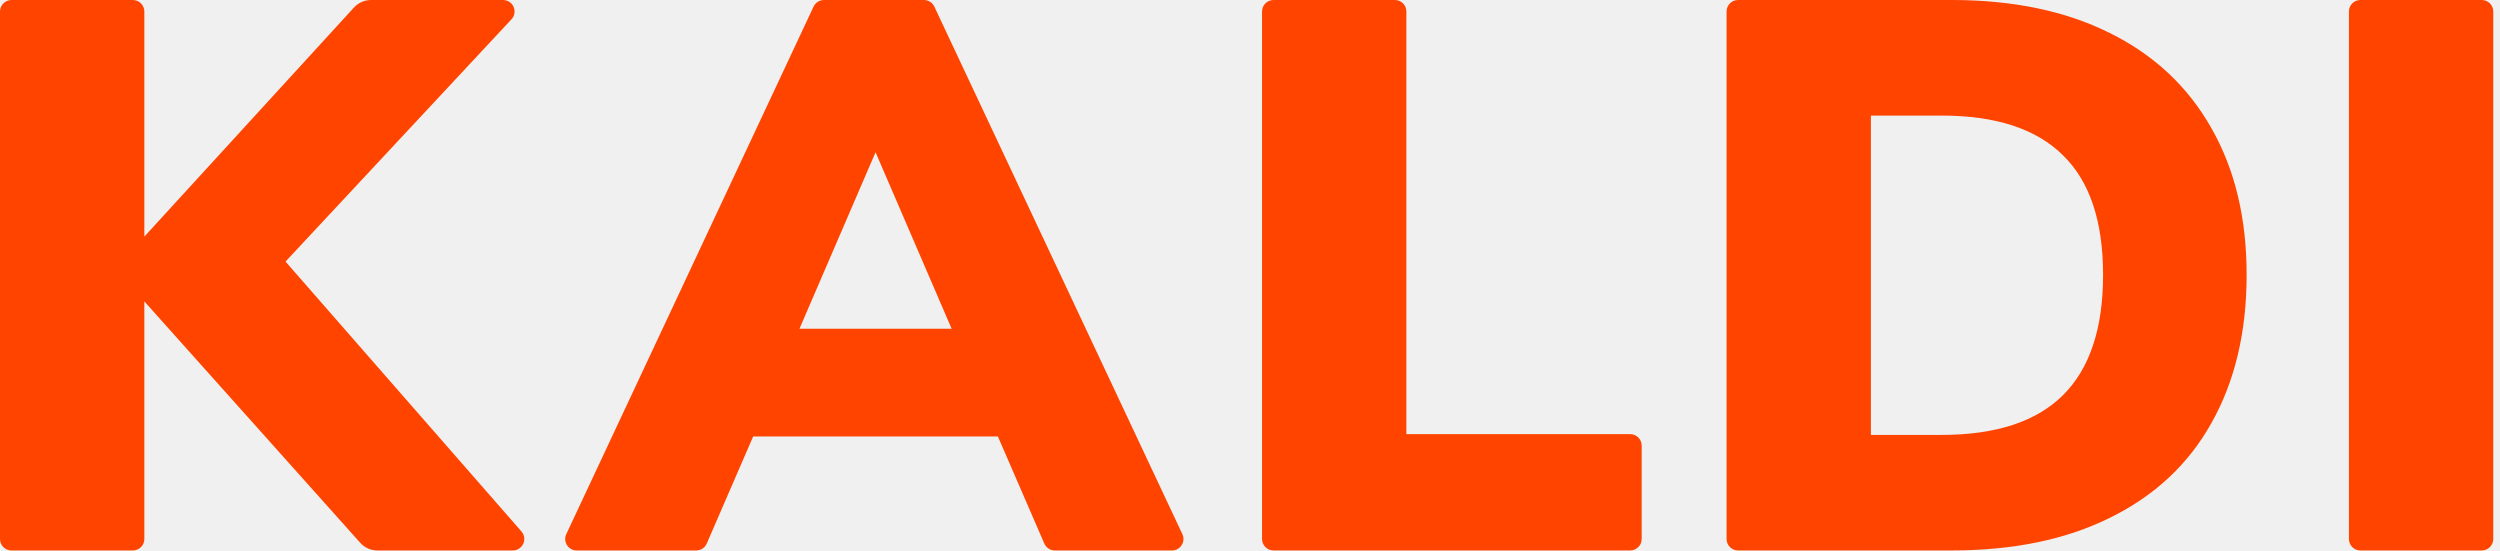
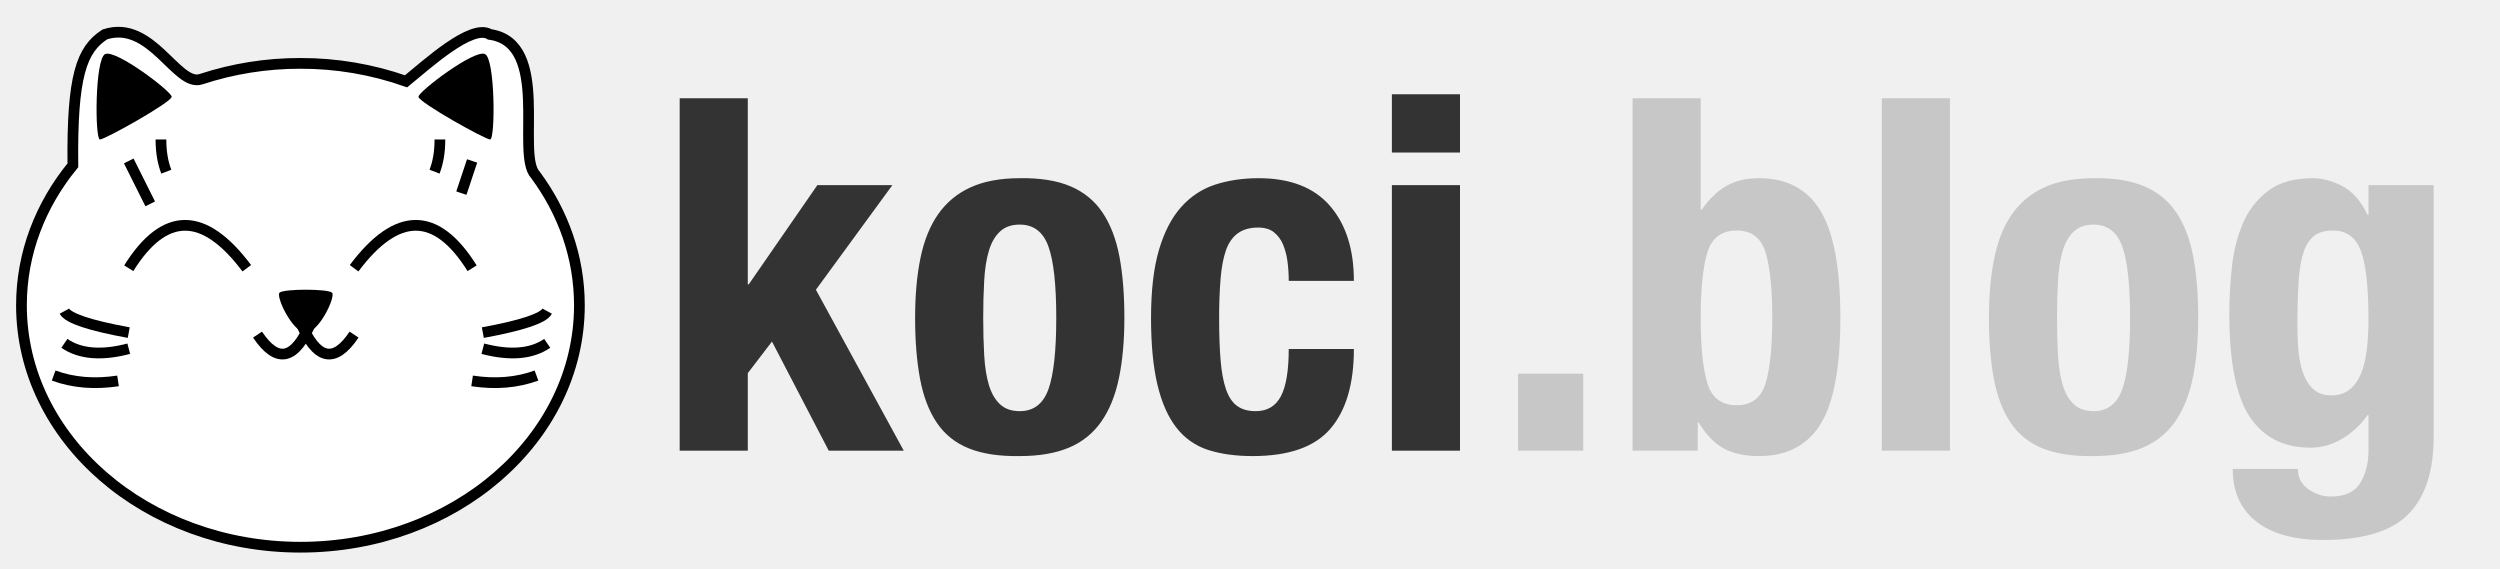
- <svg xmlns="http://www.w3.org/2000/svg" xmlns:xlink="http://www.w3.org/1999/xlink" viewBox="0 0 109 24">
-   <g transform="translate(-1470)">
-     <g style="mix-blend-mode:normal" transform="translate(1470)" fill="#f40">
-       <use xlink:href="#b" style="mix-blend-mode:normal" />
-       <use xlink:href="#c" style="mix-blend-mode:normal" />
-       <use xlink:href="#d" style="mix-blend-mode:normal" />
-       <use xlink:href="#e" style="mix-blend-mode:normal" />
-       <use xlink:href="#f" style="mix-blend-mode:normal" />
-     </g>
+ <svg width="233" height="53">
+   <g fill="none" fill-rule="evenodd">
+     <path d="M69.694 9.156v17.342h.092l6.394-9.246h6.992l-7.13 9.752L84.23 42h-6.992l-5.29-10.166-2.254 2.944V42h-6.348V9.156h6.348zm21.942 20.47c0 1.257.03 2.423.092 3.496.061 1.073.207 1.993.437 2.76.23.767.575 1.365 1.035 1.794.46.43 1.073.644 1.84.644 1.288 0 2.177-.675 2.668-2.024.49-1.35.736-3.573.736-6.67s-.245-5.32-.736-6.67c-.49-1.35-1.38-2.024-2.668-2.024-.767 0-1.38.215-1.84.644-.46.43-.805 1.027-1.035 1.794-.23.767-.376 1.687-.437 2.76a61.546 61.546 0 00-.092 3.496zm-6.348 0c0-2.116.169-3.987.506-5.612.337-1.625.89-2.982 1.656-4.071a7.345 7.345 0 013.013-2.484c1.242-.567 2.768-.851 4.577-.851 1.901-.03 3.48.222 4.738.759 1.257.537 2.254 1.357 2.99 2.461.736 1.104 1.257 2.469 1.564 4.094.307 1.625.46 3.527.46 5.704 0 2.116-.169 3.987-.506 5.612-.337 1.625-.89 2.982-1.656 4.071a6.855 6.855 0 01-3.013 2.415c-1.242.521-2.768.782-4.577.782-1.901.03-3.48-.207-4.738-.713-1.257-.506-2.254-1.303-2.99-2.392-.736-1.089-1.257-2.453-1.564-4.094-.307-1.64-.46-3.534-.46-5.681zm34.822-3.45c0-.613-.038-1.211-.115-1.794a6.171 6.171 0 00-.414-1.587 2.829 2.829 0 00-.851-1.15c-.368-.291-.859-.437-1.472-.437-.767 0-1.395.176-1.886.529-.49.353-.859.874-1.104 1.564-.245.69-.414 1.564-.506 2.622a44.007 44.007 0 00-.138 3.749c0 1.533.046 2.844.138 3.933.092 1.089.26 1.986.506 2.691.245.705.59 1.219 1.035 1.541.445.322 1.02.483 1.725.483 1.073 0 1.855-.46 2.346-1.38.49-.92.736-2.392.736-4.416h6.072c0 3.25-.728 5.727-2.185 7.429s-3.872 2.553-7.245 2.553c-1.595 0-2.982-.192-4.163-.575a6.043 6.043 0 01-2.944-2.07c-.782-.997-1.372-2.33-1.771-4.002-.399-1.671-.598-3.749-.598-6.233 0-2.545.245-4.654.736-6.325.49-1.671 1.18-3.005 2.07-4.002.89-.997 1.947-1.694 3.174-2.093 1.227-.399 2.576-.598 4.048-.598 2.944 0 5.16.859 6.647 2.576s2.231 4.048 2.231 6.992h-6.072zm9.614-17.388h6.348v5.428h-6.348V8.788zm0 8.464h6.348V42h-6.348V17.252z" fill="#333" />
+     <path d="M147.556 34.824V42h-6.072v-7.176h6.072zm4.6-25.668h6.348v10.396h.092c.675-.981 1.434-1.717 2.277-2.208.843-.49 1.863-.736 3.059-.736 2.607 0 4.523 1.02 5.75 3.059 1.227 2.04 1.84 5.359 1.84 9.959s-.613 7.897-1.84 9.89c-1.227 1.993-3.143 2.99-5.75 2.99-1.288 0-2.369-.23-3.243-.69-.874-.46-1.664-1.273-2.369-2.438h-.092V42h-6.072V9.156zm6.348 20.47c0 2.699.207 4.73.621 6.095.414 1.365 1.326 2.047 2.737 2.047 1.38 0 2.277-.682 2.691-2.047.414-1.365.621-3.396.621-6.095s-.207-4.73-.621-6.095c-.414-1.365-1.311-2.047-2.691-2.047-1.41 0-2.323.682-2.737 2.047-.414 1.365-.621 3.396-.621 6.095zm16.882-20.47h6.348V42h-6.348V9.156zm16.33 20.47c0 1.257.03 2.423.092 3.496.061 1.073.207 1.993.437 2.76.23.767.575 1.365 1.035 1.794.46.43 1.073.644 1.84.644 1.288 0 2.177-.675 2.668-2.024.49-1.35.736-3.573.736-6.67s-.245-5.32-.736-6.67c-.49-1.35-1.38-2.024-2.668-2.024-.767 0-1.38.215-1.84.644-.46.43-.805 1.027-1.035 1.794-.23.767-.376 1.687-.437 2.76a61.545 61.545 0 00-.092 3.496zm-6.348 0c0-2.116.169-3.987.506-5.612.337-1.625.89-2.982 1.656-4.071a7.345 7.345 0 013.013-2.484c1.242-.567 2.768-.851 4.577-.851 1.901-.03 3.48.222 4.738.759 1.257.537 2.254 1.357 2.99 2.461.736 1.104 1.257 2.469 1.564 4.094.307 1.625.46 3.527.46 5.704 0 2.116-.169 3.987-.506 5.612-.337 1.625-.89 2.982-1.656 4.071a6.855 6.855 0 01-3.013 2.415c-1.242.521-2.768.782-4.577.782-1.901.03-3.48-.207-4.738-.713-1.257-.506-2.254-1.303-2.99-2.392-.736-1.089-1.257-2.453-1.564-4.094-.307-1.64-.46-3.534-.46-5.681zm28.75.782c0 .859.038 1.671.115 2.438.077.767.23 1.449.46 2.047.23.598.552 1.073.966 1.426.414.353.958.529 1.633.529s1.234-.176 1.679-.529c.445-.353.797-.836 1.058-1.449.26-.613.445-1.357.552-2.231.107-.874.161-1.832.161-2.875 0-3.005-.238-5.137-.713-6.394-.475-1.257-1.342-1.886-2.599-1.886-.705 0-1.273.153-1.702.46-.43.307-.767.805-1.012 1.495-.245.69-.406 1.61-.483 2.76a64.821 64.821 0 00-.115 4.209zm12.696-13.156v23.506c0 3.19-.79 5.581-2.369 7.176-1.58 1.595-4.224 2.392-7.935 2.392-2.699 0-4.776-.575-6.233-1.725-1.457-1.15-2.185-2.783-2.185-4.899h6.072c0 .797.322 1.426.966 1.886.307.215.636.383.989.506s.728.184 1.127.184c1.288 0 2.193-.414 2.714-1.242.521-.828.782-1.855.782-3.082v-3.266h-.092a7.56 7.56 0 01-2.369 2.208c-.935.552-1.909.828-2.921.828-2.515 0-4.408-.958-5.681-2.875-1.273-1.917-1.909-5.129-1.909-9.637 0-1.441.084-2.913.253-4.416.169-1.503.521-2.86 1.058-4.071a7.341 7.341 0 012.346-2.967c1.027-.767 2.4-1.15 4.117-1.15.89 0 1.81.245 2.76.736.95.49 1.733 1.38 2.346 2.668h.092v-2.76h6.072z" fill="#C7C7C7" />
+     <path d="M28 51c14.36 0 26-10.094 26-22.547 0-4.477-1.505-8.65-4.1-12.157-1.837-1.926 1.502-12.28-4.25-13.09-1.683-1.065-5.948 2.873-7.805 4.373A29.416 29.416 0 0028 5.907a29.49 29.49 0 00-9.268 1.474c-2.268.751-4.6-5.587-8.96-4.175-2.168 1.407-3.073 3.817-2.98 12.201C3.774 19.089 2 23.592 2 28.453 2 40.906 13.64 51 28 51z" stroke="#000" fill="#FFF" />
+     <path d="M9.314 13c-.478 0-.478-7.46.477-7.957C10.746 4.546 16 8.524 16 9.02 16 9.52 9.791 13 9.314 13zM45.686 13c.478 0 .478-7.46-.477-7.957C44.254 4.546 39 8.524 39 9.02 39 9.52 45.209 13 45.686 13z" fill="#000" />
+     <path d="M12 25c3.333-5.333 7-5.333 11 0M44 25c-3.333-5.333-7-5.333-11 0M24 31.185c1.852 2.766 3.519 2.37 5-1.185M33 31.185c-1.852 2.766-3.519 2.37-5-1.185" stroke="#000" />
+     <path d="M28.5 31c1.225 0 2.8-3.349 2.45-3.72-.35-.373-4.55-.373-4.9 0-.35.371 1.225 3.72 2.45 3.72z" fill="#000" />
+     <path d="M15 13c0 1.143.167 2.143.5 3M41 13c0 1.143-.167 2.143-.5 3M12 15l2 4M44 15l-1 3M45 31c3.636-.667 5.636-1.333 6-2M45 32.5c2.545.667 4.545.5 6-.5M44 35.5c2.182.333 4.182.167 6-.5M12 31c-3.636-.667-5.636-1.333-6-2M12 32.5c-2.545.667-4.545.5-6-.5M11 35.5c-2.182.333-4.182.167-6-.5" stroke="#000" />
  </g>
-   <defs>
-     <path id="b" d="M22.735 23.171c.283.323.053.829-.376.829h-5.907c-.285 0-.556-.121-.745-.333l-9.414-10.526v10.36c0 .276-.224.5-.5.5h-5.293c-.276 0-.5-.224-.5-.5v-23c0-.276.224-.5.5-.5h5.293c.276 0 .5.224.5.5v9.815l9.141-9.99c.19-.207.457-.325.738-.325h5.762c.437 0 .664.521.366.841l-9.851 10.563 10.287 11.767z" />
-     <path id="c" d="M45.991 24c-.199 0-.38-.118-.459-.301l-2.024-4.669h-10.67l-2.024 4.669c-.079.183-.259.301-.459.301h-5.212c-.366 0-.608-.381-.453-.712l10.782-23c.082-.176.259-.288.453-.288h4.358c.194 0 .37.112.453.287l10.815 23c.156.332-.086.713-.452.713h-5.108zm-11.135-9.668h6.635l-3.317-7.694-3.317 7.694z" />
-     <path id="d" d="M55.525 24c-.276 0-.5-.224-.5-.5v-23c0-.276.224-.5.5-.5h5.293c.276 0 .5.224.5.5v18.428h9.759c.276 0 .5.224.5.5v4.072c0 .276-.224.5-.5.5h-15.552z" />
-     <path id="e" d="M75.279.5c0-.276.224-.5.5-.5h9.315c2.667 0 4.959.477 6.874 1.43 1.938.953 3.42 2.338 4.446 4.153 1.026 1.793 1.539 3.926 1.539 6.4 0 2.496-.513 4.652-1.539 6.468-1.003 1.793-2.474 3.166-4.412 4.119-1.915.953-4.218 1.43-6.908 1.43h-9.315c-.276 0-.5-.224-.5-.5v-23zm9.37 18.462c2.371 0 4.138-.579 5.301-1.736 1.163-1.157 1.744-2.905 1.744-5.242 0-2.338-.581-4.074-1.744-5.209-1.163-1.157-2.93-1.736-5.301-1.736h-3.078v13.923h3.078z" />
-     <path id="f" d="M102.913 24c-.276 0-.5-.224-.5-.5v-23c0-.276.224-.5.5-.5h5.293c.276 0 .5.224.5.5v23c0 .276-.224.5-.5.5h-5.293z" />
-   </defs>
</svg>
